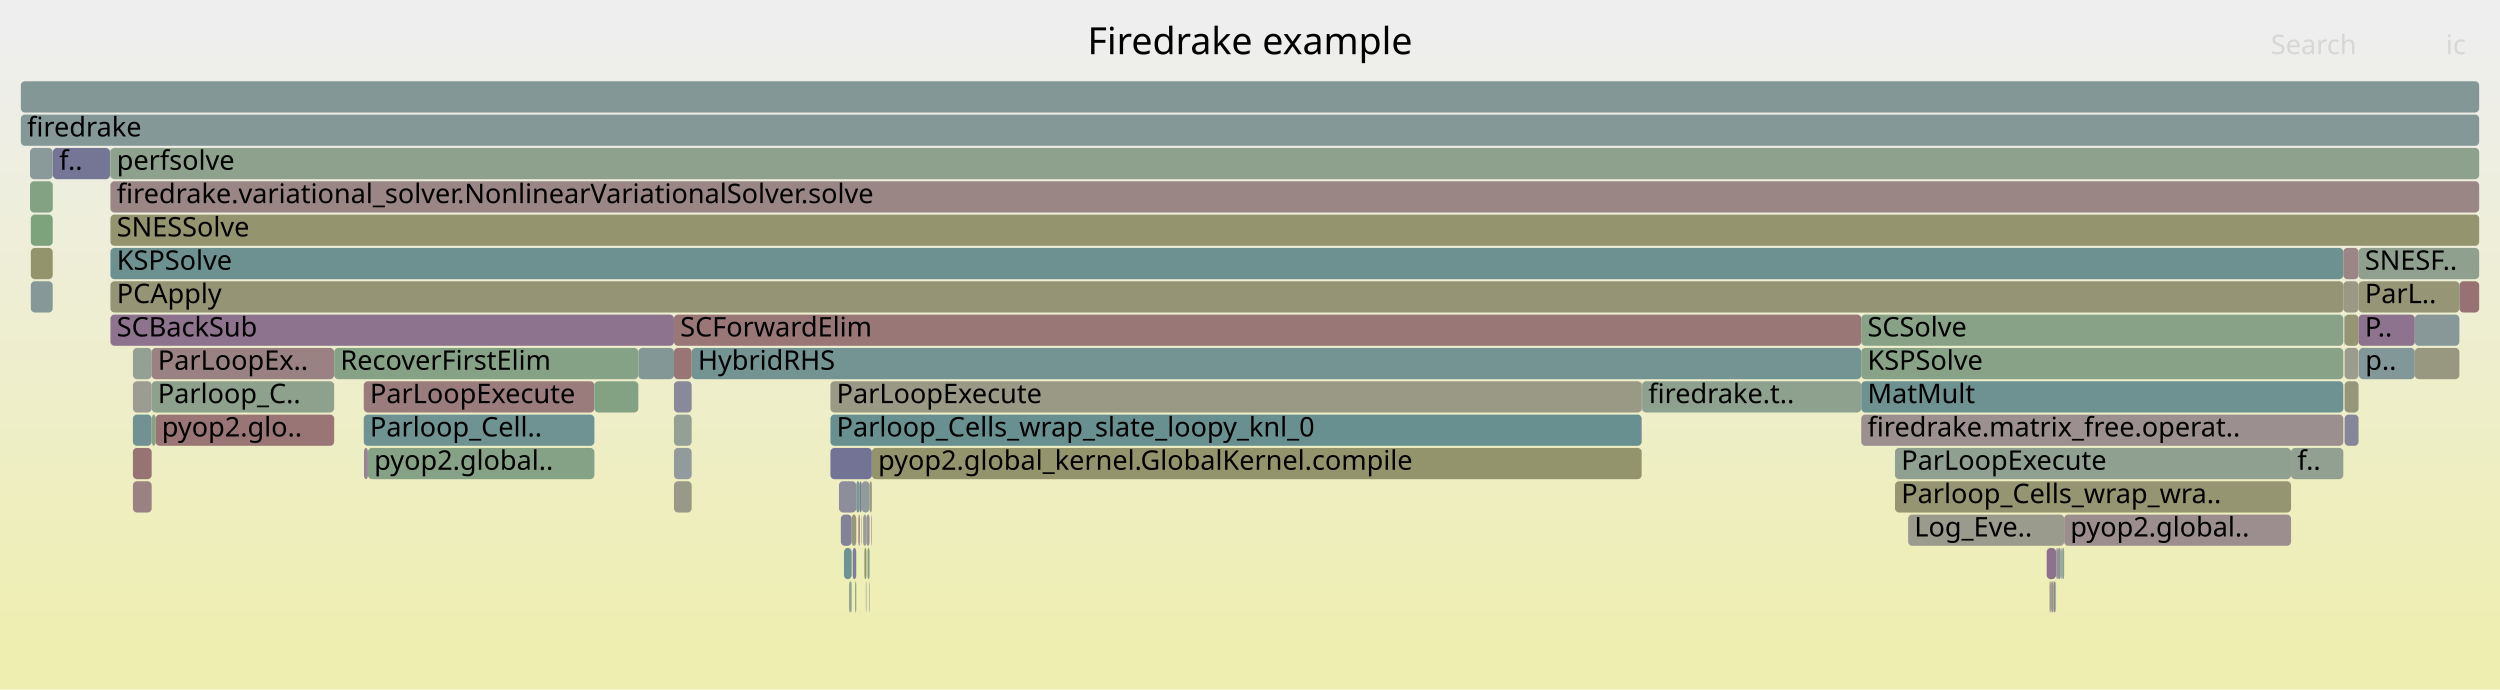
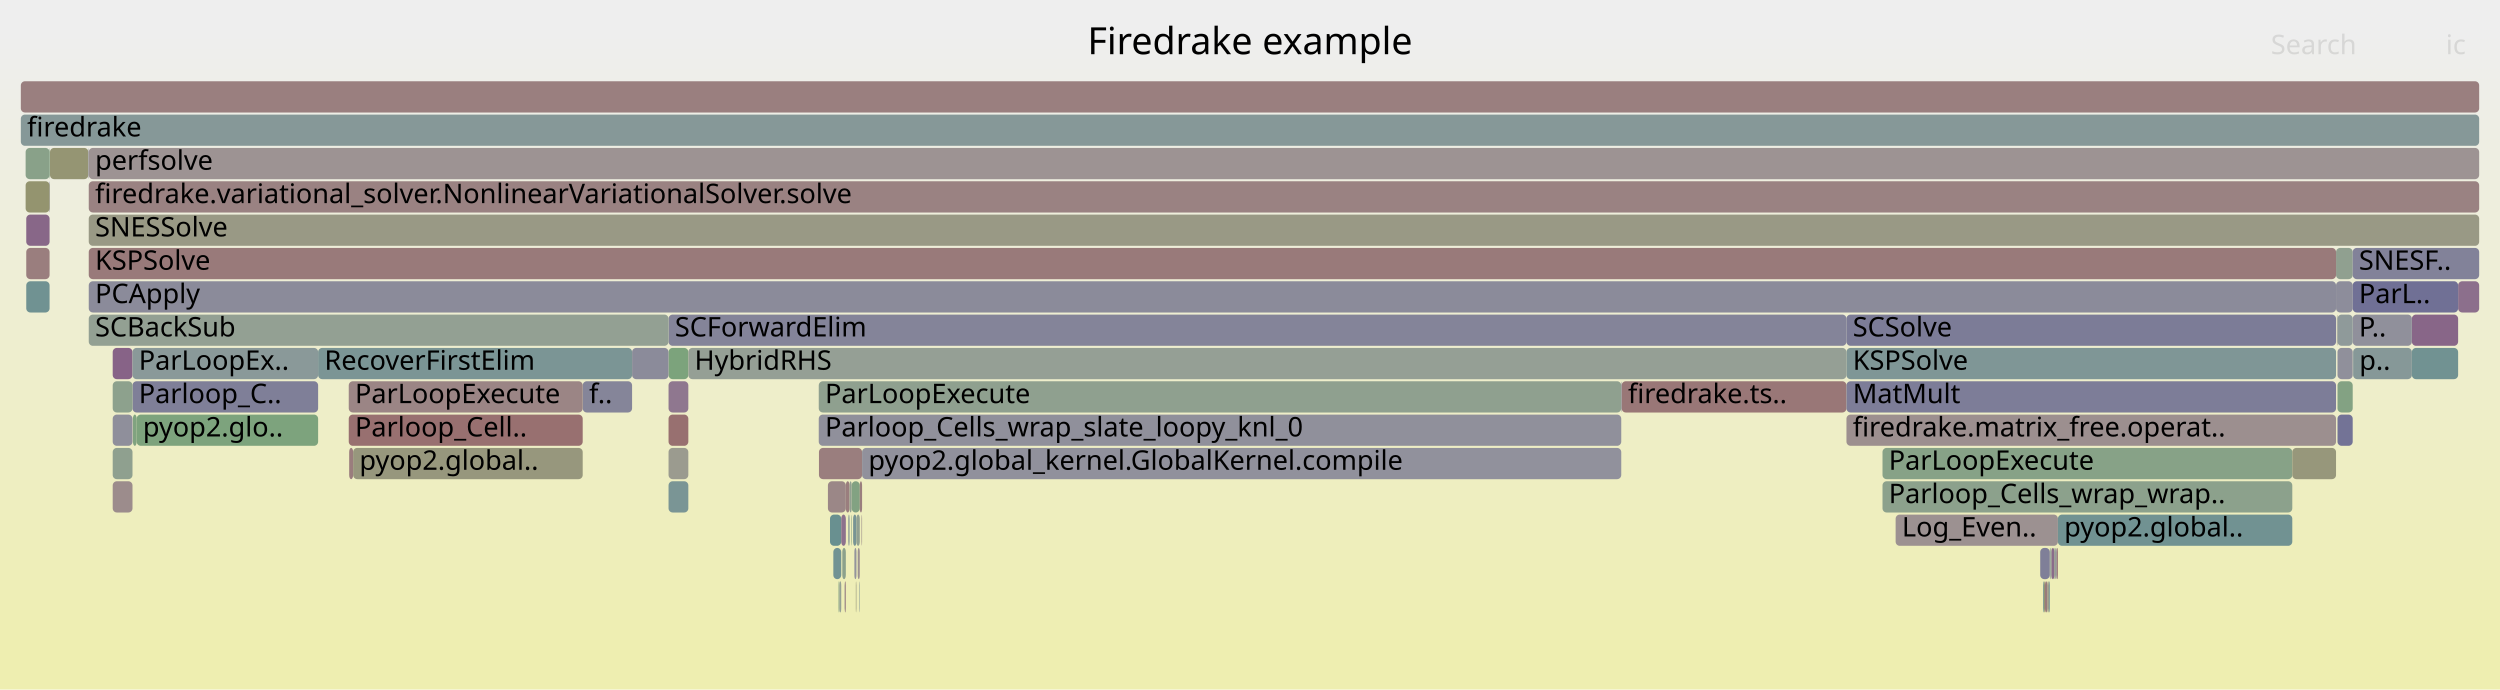
<svg xmlns="http://www.w3.org/2000/svg" version="1.1" width="1200" height="331" viewBox="0 0 1200 331">
  <defs>
    <linearGradient id="background" y1="0" y2="1" x1="0" x2="0">
      <stop stop-color="#eeeeee" offset="5%" />
      <stop stop-color="#eeeeb0" offset="95%" />
    </linearGradient>
  </defs>
  <style type="text/css">
	text { font-family:Verdana; font-size:13px; fill:rgb(0,0,0); }
	#search, #ignorecase { opacity:0.1; cursor:pointer; }
	#search:hover, #search.show, #ignorecase:hover, #ignorecase.show { opacity:1; }
	#subtitle { text-anchor:middle; font-color:rgb(160,160,160); }
	#title { text-anchor:middle; font-size:18px}
	#unzoom { cursor:pointer; }
	#frames &gt; *:hover { stroke:black; stroke-width:0.5; cursor:pointer; }
	.hide { display:none; }
	.parent { opacity:0.5; }
</style>
  <rect x="0.0" y="0" width="1200.0" height="331.0" fill="url(#background)" />
  <text id="title" x="600.00" y="26">Firedrake example</text>
  <text id="details" x="10.00" y="313"> </text>
  <text id="unzoom" x="10.00" y="26" class="hide">Reset Zoom</text>
  <text id="search" x="1090.00" y="26">Search</text>
  <text id="ignorecase" x="1174.00" y="26">ic</text>
  <text id="matched" x="1090.00" y="313"> </text>
  <g id="frames">
    <g>
-       <rect x="788.2" y="183" width="105.2" height="15.0" fill="rgb(141.838,160.631,141.838)" rx="2" ry="2" />
-       <text x="791.18" y="193.5">firedrake.t..</text>
-     </g>
-     <g>
-       <rect x="63.8" y="167" width="9.0" height="15.0" fill="rgb(147.637,159.687,147.637)" rx="2" ry="2" />
-       <text x="66.82" y="177.5" />
-     </g>
-     <g>
-       <rect x="989.1" y="263" width="0.4" height="15.0" fill="rgb(129.441,162.649,129.441)" rx="2" ry="2" />
-       <text x="992.10" y="273.5" />
-     </g>
-     <g>
-       <rect x="410.4" y="279" width="0.1" height="15.0" fill="rgb(125.216,163.337,125.216)" rx="2" ry="2" />
-       <text x="413.37" y="289.5" />
-     </g>
-     <g>
-       <rect x="415.9" y="247" width="1.5" height="15.0" fill="rgb(152.674,144.353,152.674)" rx="2" ry="2" />
-       <text x="418.86" y="257.5" />
-     </g>
-     <g>
-       <rect x="417.3" y="279" width="0.1" height="15.0" fill="rgb(113.006,113.006,149.291)" rx="2" ry="2" />
-       <text x="420.29" y="289.5" />
-     </g>
-     <g>
-       <rect x="176.6" y="215" width="108.7" height="15.0" fill="rgb(134.424,161.838,134.424)" rx="2" ry="2" />
-       <text x="179.60" y="225.5">pyop2.global..</text>
-     </g>
-     <g>
-       <rect x="1132.3" y="167" width="26.8" height="15.0" fill="rgb(130.101,150.767,150.767)" rx="2" ry="2" />
-       <text x="1135.32" y="177.5">p..</text>
-     </g>
-     <g>
-       <rect x="52.8" y="71" width="0.2" height="15.0" fill="rgb(142.372,142.372,154.975)" rx="2" ry="2" />
-       <text x="55.82" y="81.5" />
-     </g>
-     <g>
-       <rect x="63.8" y="199" width="9.0" height="15.0" fill="rgb(113.406,146.439,146.439)" rx="2" ry="2" />
-       <text x="66.82" y="209.5" />
-     </g>
-     <g>
-       <rect x="407.5" y="279" width="0.4" height="15.0" fill="rgb(135.658,161.637,135.658)" rx="2" ry="2" />
-       <text x="410.53" y="289.5" />
-     </g>
-     <g>
-       <rect x="323.5" y="183" width="8.5" height="15.0" fill="rgb(136.711,136.711,153.879)" rx="2" ry="2" />
-       <text x="326.50" y="193.5" />
-     </g>
-     <g>
-       <rect x="893.4" y="199" width="231.4" height="15.0" fill="rgb(156.087,143.337,143.337)" rx="2" ry="2" />
-       <text x="896.40" y="209.5">firedrake.matrix_free.operat..</text>
-     </g>
-     <g>
-       <rect x="412.0" y="247" width="0.1" height="15.0" fill="rgb(134.978,99.006,134.978)" rx="2" ry="2" />
-       <text x="415.01" y="257.5" />
-     </g>
-     <g>
-       <rect x="414.3" y="247" width="1.6" height="15.0" fill="rgb(149.173,159.437,149.173)" rx="2" ry="2" />
-       <text x="417.30" y="257.5" />
-     </g>
-     <g>
-       <rect x="1124.8" y="135" width="7.3" height="15.0" fill="rgb(152.578,152.578,131.725)" rx="2" ry="2" />
-       <text x="1127.84" y="145.5" />
-     </g>
-     <g>
-       <rect x="63.8" y="215" width="9.0" height="15.0" fill="rgb(152.376,114.879,114.879)" rx="2" ry="2" />
-       <text x="66.82" y="225.5" />
-     </g>
-     <g>
-       <rect x="1180.5" y="135" width="9.5" height="15.0" fill="rgb(152.266,114.039,114.039)" rx="2" ry="2" />
-       <text x="1183.49" y="145.5" />
-     </g>
-     <g>
-       <rect x="413.5" y="247" width="0.1" height="15.0" fill="rgb(147.775,147.775,108.446)" rx="2" ry="2" />
+       <rect x="12.6" y="135" width="11.2" height="15.0" fill="rgb(112.424,146.184,146.184)" rx="2" ry="2" />
+       <text x="15.62" y="145.5" />
+     </g>
+     <g>
+       <rect x="65.6" y="199" width="87.1" height="15.0" fill="rgb(124.956,163.379,124.956)" rx="2" ry="2" />
+       <text x="68.58" y="209.5">pyop2.glo..</text>
+     </g>
+     <g>
+       <rect x="1121.3" y="119" width="8.0" height="15.0" fill="rgb(143.518,160.357,143.518)" rx="2" ry="2" />
+       <text x="1124.31" y="129.5" />
+     </g>
+     <g>
+       <rect x="778.4" y="183" width="107.9" height="15.0" fill="rgb(152.923,119.074,119.074)" rx="2" ry="2" />
+       <text x="781.42" y="193.5">firedrake.ts..</text>
+     </g>
+     <g>
+       <rect x="1157.7" y="167" width="22.2" height="15.0" fill="rgb(112.591,146.227,146.227)" rx="2" ry="2" />
+       <text x="1160.66" y="177.5" />
+     </g>
+     <g>
+       <rect x="986.5" y="263" width="0.7" height="15.0" fill="rgb(131.227,131.227,152.818)" rx="2" ry="2" />
+       <text x="989.52" y="273.5" />
+     </g>
+     <g>
+       <rect x="412.6" y="279" width="0.1" height="15.0" fill="rgb(144.361,160.22,144.361)" rx="2" ry="2" />
+       <text x="415.59" y="289.5" />
+     </g>
+     <g>
+       <rect x="12.3" y="71" width="11.5" height="15.0" fill="rgb(137.475,161.341,137.475)" rx="2" ry="2" />
+       <text x="15.29" y="81.5" />
+     </g>
+     <g>
+       <rect x="23.8" y="87" width="0.2" height="15.0" fill="rgb(117.355,117.355,150.133)" rx="2" ry="2" />
+       <text x="26.84" y="97.5" />
+     </g>
+     <g>
+       <rect x="169.5" y="215" width="110.2" height="15.0" fill="rgb(151.113,151.113,124.625)" rx="2" ry="2" />
+       <text x="172.50" y="225.5">pyop2.global..</text>
+     </g>
+     <g>
+       <rect x="54.1" y="167" width="9.5" height="15.0" fill="rgb(134.81,98.575,134.81)" rx="2" ry="2" />
+       <text x="57.14" y="177.5" />
+     </g>
+     <g>
+       <rect x="320.9" y="151" width="565.4" height="15.0" fill="rgb(131.691,131.691,152.908)" rx="2" ry="2" />
+       <text x="323.94" y="161.5">SCForwardElim</text>
+     </g>
+     <g>
+       <rect x="1122.0" y="183" width="7.3" height="15.0" fill="rgb(131.387,162.332,131.387)" rx="2" ry="2" />
+       <text x="1124.98" y="193.5" />
+     </g>
+     <g>
+       <rect x="320.9" y="231" width="9.5" height="15.0" fill="rgb(122.099,148.692,148.692)" rx="2" ry="2" />
+       <text x="323.94" y="241.5" />
+     </g>
+     <g>
+       <rect x="982.7" y="279" width="0.8" height="15.0" fill="rgb(153.43,153.43,135.854)" rx="2" ry="2" />
+       <text x="985.70" y="289.5" />
+     </g>
+     <g>
+       <rect x="411.7" y="263" width="1.0" height="15.0" fill="rgb(156.285,144.851,144.851)" rx="2" ry="2" />
+       <text x="414.71" y="273.5" />
+     </g>
+     <g>
+       <rect x="42.6" y="119" width="1078.7" height="15.0" fill="rgb(153.318,122.106,122.106)" rx="2" ry="2" />
+       <text x="45.64" y="129.5">KSPSolve</text>
+     </g>
+     <g>
+       <rect x="1122.0" y="199" width="7.3" height="15.0" fill="rgb(115.484,115.484,149.771)" rx="2" ry="2" />
+       <text x="1124.98" y="209.5" />
+     </g>
+     <g>
+       <rect x="407.2" y="247" width="0.6" height="15.0" fill="rgb(133.399,151.622,151.622)" rx="2" ry="2" />
+       <text x="410.23" y="257.5" />
+     </g>
+     <g>
+       <rect x="279.7" y="183" width="23.7" height="15.0" fill="rgb(133.185,133.185,153.197)" rx="2" ry="2" />
+       <text x="282.75" y="193.5">f..</text>
+     </g>
+     <g>
+       <rect x="983.9" y="263" width="0.3" height="15.0" fill="rgb(155.43,155.43,145.547)" rx="2" ry="2" />
+       <text x="986.89" y="273.5" />
+     </g>
+     <g>
+       <rect x="63.6" y="167" width="89.1" height="15.0" fill="rgb(137.611,152.714,152.714)" rx="2" ry="2" />
+       <text x="66.60" y="177.5">ParLoopEx..</text>
+     </g>
+     <g>
+       <rect x="402.5" y="279" width="0.4" height="15.0" fill="rgb(131.061,162.385,131.061)" rx="2" ry="2" />
+       <text x="405.53" y="289.5" />
+     </g>
+     <g>
+       <rect x="63.6" y="183" width="89.1" height="15.0" fill="rgb(127.221,127.221,152.043)" rx="2" ry="2" />
+       <text x="66.60" y="193.5">Parloop_C..</text>
+     </g>
+     <g>
+       <rect x="398.4" y="247" width="5.4" height="15.0" fill="rgb(104.502,144.13,144.13)" rx="2" ry="2" />
+       <text x="401.40" y="257.5" />
+     </g>
+     <g>
+       <rect x="1179.9" y="135" width="10.1" height="15.0" fill="rgb(139.604,110.861,139.604)" rx="2" ry="2" />
+       <text x="1182.90" y="145.5" />
+     </g>
+     <g>
+       <rect x="42.6" y="103" width="1147.4" height="15.0" fill="rgb(152.761,152.761,132.611)" rx="2" ry="2" />
+       <text x="45.64" y="113.5">SNESSolve</text>
+     </g>
+     <g>
+       <rect x="1121.3" y="135" width="8.0" height="15.0" fill="rgb(141.352,141.352,154.778)" rx="2" ry="2" />
+       <text x="1124.31" y="145.5" />
+     </g>
+     <g>
+       <rect x="167.4" y="199" width="112.3" height="15.0" fill="rgb(152.022,112.172,112.172)" rx="2" ry="2" />
+       <text x="170.39" y="209.5">Parloop_Cell..</text>
+     </g>
+     <g>
+       <rect x="405.4" y="279" width="0.1" height="15.0" fill="rgb(129.037,129.037,152.394)" rx="2" ry="2" />
+       <text x="408.39" y="289.5" />
+     </g>
+     <g>
+       <rect x="408.8" y="231" width="3.9" height="15.0" fill="rgb(130.451,162.485,130.451)" rx="2" ry="2" />
+       <text x="411.79" y="241.5" />
+     </g>
+     <g>
+       <rect x="984.2" y="263" width="0.5" height="15.0" fill="rgb(125.233,149.505,149.505)" rx="2" ry="2" />
+       <text x="987.22" y="273.5" />
+     </g>
+     <g>
+       <rect x="986.1" y="263" width="0.4" height="15.0" fill="rgb(132.203,162.2,132.203)" rx="2" ry="2" />
+       <text x="989.10" y="273.5" />
+     </g>
+     <g>
+       <rect x="406.0" y="231" width="1.8" height="15.0" fill="rgb(153.776,125.614,125.614)" rx="2" ry="2" />
+       <text x="409.02" y="241.5" />
+     </g>
+     <g>
+       <rect x="405.5" y="279" width="0.5" height="15.0" fill="rgb(154.37,130.169,130.169)" rx="2" ry="2" />
+       <text x="408.51" y="289.5" />
+     </g>
+     <g>
+       <rect x="167.6" y="215" width="1.9" height="15.0" fill="rgb(153.644,124.603,124.603)" rx="2" ry="2" />
+       <text x="170.56" y="225.5" />
+     </g>
+     <g>
+       <rect x="320.9" y="183" width="9.5" height="15.0" fill="rgb(142.592,118.518,142.592)" rx="2" ry="2" />
+       <text x="323.94" y="193.5" />
+     </g>
+     <g>
+       <rect x="407.1" y="247" width="0.1" height="15.0" fill="rgb(155.098,155.098,143.938)" rx="2" ry="2" />
+       <text x="410.10" y="257.5" />
+     </g>
+     <g>
+       <rect x="409.5" y="247" width="1.6" height="15.0" fill="rgb(120.223,148.206,148.206)" rx="2" ry="2" />
+       <text x="412.51" y="257.5" />
+     </g>
+     <g>
+       <rect x="320.9" y="167" width="9.5" height="15.0" fill="rgb(124.368,163.475,124.368)" rx="2" ry="2" />
+       <text x="323.94" y="177.5" />
+     </g>
+     <g>
+       <rect x="407.8" y="231" width="1.0" height="15.0" fill="rgb(145.301,160.067,145.301)" rx="2" ry="2" />
+       <text x="410.77" y="241.5" />
+     </g>
+     <g>
+       <rect x="909.9" y="247" width="77.9" height="15.0" fill="rgb(156.314,145.073,145.073)" rx="2" ry="2" />
+       <text x="912.93" y="257.5">Log_Even..</text>
+     </g>
+     <g>
+       <rect x="404.3" y="263" width="1.7" height="15.0" fill="rgb(139.78,160.966,139.78)" rx="2" ry="2" />
+       <text x="407.34" y="273.5" />
+     </g>
+     <g>
+       <rect x="980.7" y="279" width="0.4" height="15.0" fill="rgb(113.387,146.434,146.434)" rx="2" ry="2" />
+       <text x="983.68" y="289.5" />
+     </g>
+     <g>
+       <rect x="987.2" y="263" width="0.6" height="15.0" fill="rgb(153.332,122.211,122.211)" rx="2" ry="2" />
+       <text x="990.16" y="273.5" />
+     </g>
+     <g>
+       <rect x="54.1" y="215" width="9.5" height="15.0" fill="rgb(143.118,160.423,143.118)" rx="2" ry="2" />
+       <text x="57.14" y="225.5" />
+     </g>
+     <g>
+       <rect x="983.5" y="279" width="0.4" height="15.0" fill="rgb(111.03,145.822,145.822)" rx="2" ry="2" />
+       <text x="986.54" y="289.5" />
+     </g>
+     <g>
+       <rect x="23.8" y="71" width="0.2" height="15.0" fill="rgb(125.529,163.286,125.529)" rx="2" ry="2" />
+       <text x="26.84" y="81.5" />
+     </g>
+     <g>
+       <rect x="1122.0" y="167" width="7.3" height="15.0" fill="rgb(144.219,144.219,155.333)" rx="2" ry="2" />
+       <text x="1124.98" y="177.5" />
+     </g>
+     <g>
+       <rect x="42.6" y="135" width="1078.7" height="15.0" fill="rgb(139.499,139.499,154.419)" rx="2" ry="2" />
+       <text x="45.64" y="145.5">PCApply</text>
+     </g>
+     <g>
+       <rect x="10.0" y="55" width="1180.0" height="15.0" fill="rgb(134.279,151.85,151.85)" rx="2" ry="2" />
+       <text x="13.00" y="65.5">firedrake</text>
+     </g>
+     <g>
+       <rect x="987.8" y="247" width="112.5" height="15.0" fill="rgb(113.006,146.335,146.335)" rx="2" ry="2" />
+       <text x="990.81" y="257.5">pyop2.global..</text>
+     </g>
+     <g>
+       <rect x="1157.7" y="151" width="22.2" height="15.0" fill="rgb(136.2,102.137,136.2)" rx="2" ry="2" />
+       <text x="1160.66" y="161.5" />
+     </g>
+     <g>
+       <rect x="886.3" y="183" width="235.0" height="15.0" fill="rgb(124.746,124.746,151.564)" rx="2" ry="2" />
+       <text x="889.33" y="193.5">MatMult</text>
+     </g>
+     <g>
+       <rect x="393.0" y="183" width="385.2" height="15.0" fill="rgb(143.318,160.39,143.318)" rx="2" ry="2" />
+       <text x="396.01" y="193.5">ParLoopExecute</text>
+     </g>
+     <g>
+       <rect x="412.4" y="279" width="0.2" height="15.0" fill="rgb(137.196,152.606,152.606)" rx="2" ry="2" />
+       <text x="415.44" y="289.5" />
+     </g>
+     <g>
+       <rect x="400.0" y="263" width="3.8" height="15.0" fill="rgb(114.356,146.685,146.685)" rx="2" ry="2" />
+       <text x="402.95" y="273.5" />
+     </g>
+     <g>
+       <rect x="167.4" y="183" width="112.3" height="15.0" fill="rgb(154.692,132.635,132.635)" rx="2" ry="2" />
+       <text x="170.39" y="193.5">ParLoopExecute</text>
+     </g>
+     <g>
+       <rect x="413.7" y="247" width="0.1" height="15.0" fill="rgb(153.252,153.252,134.99)" rx="2" ry="2" />
+       <text x="416.66" y="257.5" />
+     </g>
+     <g>
+       <rect x="903.6" y="215" width="196.7" height="15.0" fill="rgb(134.576,161.813,134.576)" rx="2" ry="2" />
+       <text x="906.59" y="225.5">ParLoopExecute</text>
+     </g>
+     <g>
+       <rect x="303.4" y="167" width="17.5" height="15.0" fill="rgb(138.687,138.687,154.262)" rx="2" ry="2" />
+       <text x="306.44" y="177.5" />
+     </g>
+     <g>
+       <rect x="903.6" y="231" width="196.7" height="15.0" fill="rgb(139.817,160.96,139.817)" rx="2" ry="2" />
+       <text x="906.59" y="241.5">Parloop_Cells_wrap_wrap..</text>
+     </g>
+     <g>
+       <rect x="1129.3" y="119" width="60.7" height="15.0" fill="rgb(130.076,130.076,152.595)" rx="2" ry="2" />
+       <text x="1132.27" y="129.5">SNESF..</text>
+     </g>
+     <g>
+       <rect x="1121.7" y="151" width="0.3" height="15.0" fill="rgb(152.418,152.418,130.951)" rx="2" ry="2" />
+       <text x="1124.70" y="161.5" />
+     </g>
+     <g>
+       <rect x="63.8" y="199" width="1.8" height="15.0" fill="rgb(127.632,162.944,127.632)" rx="2" ry="2" />
+       <text x="66.78" y="209.5" />
+     </g>
+     <g>
+       <rect x="12.6" y="103" width="11.2" height="15.0" fill="rgb(136.473,102.837,136.473)" rx="2" ry="2" />
+       <text x="15.62" y="113.5" />
+     </g>
+     <g>
+       <rect x="393.1" y="215" width="20.7" height="15.0" fill="rgb(153.805,125.841,125.841)" rx="2" ry="2" />
+       <text x="396.13" y="225.5" />
+     </g>
+     <g>
+       <rect x="393.0" y="199" width="385.2" height="15.0" fill="rgb(144.247,144.247,155.338)" rx="2" ry="2" />
+       <text x="396.01" y="209.5">Parloop_Cells_wrap_slate_loopy_knl_0</text>
+     </g>
+     <g>
+       <rect x="981.1" y="279" width="0.5" height="15.0" fill="rgb(148.388,148.388,111.418)" rx="2" ry="2" />
+       <text x="984.08" y="289.5" />
+     </g>
+     <g>
+       <rect x="1129.3" y="151" width="28.4" height="15.0" fill="rgb(144.337,144.337,155.355)" rx="2" ry="2" />
+       <text x="1132.27" y="161.5">P..</text>
+     </g>
+     <g>
+       <rect x="411.1" y="247" width="1.6" height="15.0" fill="rgb(145.348,160.06,145.348)" rx="2" ry="2" />
+       <text x="414.11" y="257.5" />
+     </g>
+     <g>
+       <rect x="411.0" y="279" width="0.1" height="15.0" fill="rgb(144.257,144.257,155.34)" rx="2" ry="2" />
+       <text x="413.97" y="289.5" />
+     </g>
+     <g>
+       <rect x="1122.0" y="151" width="7.3" height="15.0" fill="rgb(143.156,154.152,154.152)" rx="2" ry="2" />
+       <text x="1124.98" y="161.5" />
+     </g>
+     <g>
+       <rect x="413.8" y="215" width="364.4" height="15.0" fill="rgb(145.397,145.397,155.561)" rx="2" ry="2" />
+       <text x="416.82" y="225.5">pyop2.global_kernel.GlobalKernel.compile</text>
+     </g>
+     <g>
+       <rect x="886.3" y="167" width="235.0" height="15.0" fill="rgb(127.248,150.027,150.027)" rx="2" ry="2" />
+       <text x="889.33" y="177.5">KSPSolve</text>
+     </g>
+     <g>
+       <rect x="984.7" y="263" width="1.4" height="15.0" fill="rgb(137.906,106.51,137.906)" rx="2" ry="2" />
+       <text x="987.69" y="273.5" />
+     </g>
+     <g>
+       <rect x="408.6" y="247" width="0.2" height="15.0" fill="rgb(132.461,162.158,132.461)" rx="2" ry="2" />
+       <text x="411.65" y="257.5" />
+     </g>
+     <g>
+       <rect x="397.4" y="231" width="8.6" height="15.0" fill="rgb(155.053,135.408,135.408)" rx="2" ry="2" />
+       <text x="400.44" y="241.5" />
+     </g>
+     <g>
+       <rect x="1100.3" y="215" width="21.0" height="15.0" fill="rgb(150.818,150.818,123.196)" rx="2" ry="2" />
+       <text x="1103.30" y="225.5" />
+     </g>
+     <g>
+       <rect x="412.7" y="231" width="1.1" height="15.0" fill="rgb(153.775,125.607,125.607)" rx="2" ry="2" />
+       <text x="415.74" y="241.5" />
+     </g>
+     <g>
+       <rect x="42.6" y="151" width="278.3" height="15.0" fill="rgb(146.669,159.845,146.669)" rx="2" ry="2" />
+       <text x="45.64" y="161.5">SCBackSub</text>
+     </g>
+     <g>
+       <rect x="54.1" y="183" width="9.5" height="15.0" fill="rgb(141.15,160.743,141.15)" rx="2" ry="2" />
+       <text x="57.14" y="193.5" />
+     </g>
+     <g>
+       <rect x="413.5" y="247" width="0.2" height="15.0" fill="rgb(154.99,134.925,134.925)" rx="2" ry="2" />
      <text x="416.50" y="257.5" />
    </g>
    <g>
-       <rect x="989.5" y="263" width="0.6" height="15.0" fill="rgb(114.33,146.678,146.678)" rx="2" ry="2" />
-       <text x="992.53" y="273.5" />
-     </g>
-     <g>
-       <rect x="893.4" y="183" width="231.4" height="15.0" fill="rgb(109.688,145.475,145.475)" rx="2" ry="2" />
-       <text x="896.40" y="193.5">MatMult</text>
-     </g>
-     <g>
-       <rect x="984.2" y="279" width="0.6" height="15.0" fill="rgb(118.503,118.503,150.355)" rx="2" ry="2" />
-       <text x="987.22" y="289.5" />
-     </g>
-     <g>
-       <rect x="174.6" y="183" width="110.7" height="15.0" fill="rgb(153.597,124.241,124.241)" rx="2" ry="2" />
-       <text x="177.57" y="193.5">ParLoopExecute</text>
-     </g>
-     <g>
-       <rect x="25.3" y="87" width="0.1" height="15.0" fill="rgb(144.769,160.154,144.769)" rx="2" ry="2" />
-       <text x="28.31" y="97.5" />
-     </g>
-     <g>
-       <rect x="990.8" y="247" width="108.9" height="15.0" fill="rgb(155.888,141.809,141.809)" rx="2" ry="2" />
-       <text x="993.75" y="257.5">pyop2.global..</text>
-     </g>
-     <g>
-       <rect x="1125.4" y="151" width="6.7" height="15.0" fill="rgb(149.171,149.171,115.215)" rx="2" ry="2" />
-       <text x="1128.44" y="161.5" />
-     </g>
-     <g>
-       <rect x="398.6" y="215" width="19.9" height="15.0" fill="rgb(114.986,114.986,149.675)" rx="2" ry="2" />
-       <text x="401.57" y="225.5" />
-     </g>
-     <g>
-       <rect x="1132.1" y="151" width="27.0" height="15.0" fill="rgb(141.029,114.513,141.029)" rx="2" ry="2" />
-       <text x="1135.14" y="161.5">P..</text>
-     </g>
-     <g>
-       <rect x="418.5" y="215" width="369.5" height="15.0" fill="rgb(147.674,147.674,107.96)" rx="2" ry="2" />
-       <text x="421.48" y="225.5">pyop2.global_kernel.GlobalKernel.compile</text>
-     </g>
-     <g>
-       <rect x="412.7" y="231" width="0.9" height="15.0" fill="rgb(118.613,118.613,150.377)" rx="2" ry="2" />
-       <text x="415.67" y="241.5" />
-     </g>
-     <g>
-       <rect x="915.9" y="247" width="74.9" height="15.0" fill="rgb(154.466,154.466,140.873)" rx="2" ry="2" />
-       <text x="918.87" y="257.5">Log_Eve..</text>
-     </g>
-     <g>
-       <rect x="1132.1" y="119" width="57.9" height="15.0" fill="rgb(143.361,160.383,143.361)" rx="2" ry="2" />
-       <text x="1135.14" y="129.5">SNESF..</text>
-     </g>
-     <g>
-       <rect x="413.4" y="247" width="0.1" height="15.0" fill="rgb(152.403,115.09,115.09)" rx="2" ry="2" />
-       <text x="416.36" y="257.5" />
-     </g>
-     <g>
-       <rect x="1099.7" y="215" width="25.1" height="15.0" fill="rgb(145.128,160.095,145.128)" rx="2" ry="2" />
-       <text x="1102.74" y="225.5">f..</text>
-     </g>
-     <g>
-       <rect x="1159.1" y="151" width="21.4" height="15.0" fill="rgb(135.84,152.255,152.255)" rx="2" ry="2" />
-       <text x="1162.14" y="161.5" />
-     </g>
-     <g>
-       <rect x="63.8" y="183" width="9.0" height="15.0" fill="rgb(155.705,155.705,146.878)" rx="2" ry="2" />
-       <text x="66.82" y="193.5" />
-     </g>
-     <g>
-       <rect x="1159.1" y="167" width="21.4" height="15.0" fill="rgb(152.118,152.118,129.495)" rx="2" ry="2" />
-       <text x="1162.14" y="177.5" />
-     </g>
-     <g>
-       <rect x="1125.4" y="183" width="6.7" height="15.0" fill="rgb(150.487,150.487,121.592)" rx="2" ry="2" />
-       <text x="1128.44" y="193.5" />
-     </g>
-     <g>
-       <rect x="398.6" y="199" width="389.4" height="15.0" fill="rgb(104.878,144.228,144.228)" rx="2" ry="2" />
-       <text x="401.57" y="209.5">Parloop_Cells_wrap_slate_loopy_knl_0</text>
-     </g>
-     <g>
-       <rect x="398.6" y="183" width="389.4" height="15.0" fill="rgb(152.937,152.937,133.464)" rx="2" ry="2" />
-       <text x="401.57" y="193.5">ParLoopExecute</text>
-     </g>
-     <g>
-       <rect x="986.9" y="263" width="0.3" height="15.0" fill="rgb(133.778,151.72,151.72)" rx="2" ry="2" />
-       <text x="989.90" y="273.5" />
-     </g>
-     <g>
-       <rect x="323.5" y="231" width="8.5" height="15.0" fill="rgb(153.457,153.457,135.984)" rx="2" ry="2" />
-       <text x="326.50" y="241.5" />
-     </g>
-     <g>
-       <rect x="985.8" y="279" width="0.8" height="15.0" fill="rgb(135.042,135.042,153.556)" rx="2" ry="2" />
-       <text x="988.81" y="289.5" />
-     </g>
-     <g>
-       <rect x="418.3" y="247" width="0.2" height="15.0" fill="rgb(122.396,148.769,148.769)" rx="2" ry="2" />
-       <text x="421.33" y="257.5" />
-     </g>
-     <g>
-       <rect x="285.3" y="183" width="21.1" height="15.0" fill="rgb(130.613,162.458,130.613)" rx="2" ry="2" />
-       <text x="288.27" y="193.5" />
-     </g>
-     <g>
-       <rect x="909.6" y="231" width="190.1" height="15.0" fill="rgb(148.675,148.675,112.812)" rx="2" ry="2" />
-       <text x="912.61" y="241.5">Parloop_Cells_wrap_wra..</text>
-     </g>
-     <g>
-       <rect x="407.9" y="279" width="0.9" height="15.0" fill="rgb(144.955,160.124,144.955)" rx="2" ry="2" />
-       <text x="410.91" y="289.5" />
-     </g>
-     <g>
-       <rect x="53.0" y="151" width="270.5" height="15.0" fill="rgb(141.244,115.064,141.244)" rx="2" ry="2" />
-       <text x="56.04" y="161.5">SCBackSub</text>
-     </g>
-     <g>
-       <rect x="306.4" y="167" width="17.1" height="15.0" fill="rgb(132,151.259,151.259)" rx="2" ry="2" />
-       <text x="309.36" y="177.5" />
-     </g>
-     <g>
-       <rect x="982.4" y="263" width="4.5" height="15.0" fill="rgb(140.737,113.764,140.737)" rx="2" ry="2" />
-       <text x="985.43" y="273.5" />
-     </g>
-     <g>
-       <rect x="53.0" y="119" width="1071.8" height="15.0" fill="rgb(109.395,145.399,145.399)" rx="2" ry="2" />
-       <text x="56.04" y="129.5">KSPSolve</text>
-     </g>
-     <g>
-       <rect x="893.4" y="167" width="231.4" height="15.0" fill="rgb(134.586,161.812,134.586)" rx="2" ry="2" />
-       <text x="896.40" y="177.5">KSPSolve</text>
-     </g>
-     <g>
-       <rect x="10.0" y="39" width="1180.0" height="15.0" fill="rgb(132.034,151.268,151.268)" rx="2" ry="2" />
+       <rect x="410.1" y="263" width="1.0" height="15.0" fill="rgb(147.903,147.903,156.046)" rx="2" ry="2" />
+       <text x="413.09" y="273.5" />
+     </g>
+     <g>
+       <rect x="408.5" y="247" width="0.1" height="15.0" fill="rgb(138.642,161.151,138.642)" rx="2" ry="2" />
+       <text x="411.51" y="257.5" />
+     </g>
+     <g>
+       <rect x="778.2" y="183" width="0.2" height="15.0" fill="rgb(122.486,122.486,151.126)" rx="2" ry="2" />
+       <text x="781.22" y="193.5" />
+     </g>
+     <g>
+       <rect x="54.1" y="231" width="9.5" height="15.0" fill="rgb(155.644,139.936,139.936)" rx="2" ry="2" />
+       <text x="57.14" y="241.5" />
+     </g>
+     <g>
+       <rect x="1129.3" y="135" width="50.6" height="15.0" fill="rgb(111.824,111.824,149.063)" rx="2" ry="2" />
+       <text x="1132.27" y="145.5">ParL..</text>
+     </g>
+     <g>
+       <rect x="886.3" y="199" width="235.0" height="15.0" fill="rgb(156.076,143.247,143.247)" rx="2" ry="2" />
+       <text x="889.33" y="209.5">firedrake.matrix_free.operat..</text>
+     </g>
+     <g>
+       <rect x="403.8" y="247" width="2.2" height="15.0" fill="rgb(140.791,113.903,140.791)" rx="2" ry="2" />
+       <text x="406.83" y="257.5" />
+     </g>
+     <g>
+       <rect x="410.8" y="279" width="0.2" height="15.0" fill="rgb(148.375,148.375,111.355)" rx="2" ry="2" />
+       <text x="413.81" y="289.5" />
+     </g>
+     <g>
+       <rect x="320.9" y="215" width="9.5" height="15.0" fill="rgb(154.984,154.984,143.382)" rx="2" ry="2" />
+       <text x="323.94" y="225.5" />
+     </g>
+     <g>
+       <rect x="12.6" y="119" width="11.2" height="15.0" fill="rgb(153.766,125.536,125.536)" rx="2" ry="2" />
+       <text x="15.62" y="129.5" />
+     </g>
+     <g>
+       <rect x="402.9" y="279" width="0.9" height="15.0" fill="rgb(147.633,159.688,147.633)" rx="2" ry="2" />
+       <text x="405.92" y="289.5" />
+     </g>
+     <g>
+       <rect x="979.3" y="263" width="4.6" height="15.0" fill="rgb(127.054,127.054,152.01)" rx="2" ry="2" />
+       <text x="982.26" y="273.5" />
+     </g>
+     <g>
+       <rect x="24.0" y="71" width="18.4" height="15.0" fill="rgb(149.128,149.128,115.005)" rx="2" ry="2" />
+       <text x="26.97" y="81.5" />
+     </g>
+     <g>
+       <rect x="886.3" y="151" width="235.0" height="15.0" fill="rgb(123.908,123.908,151.401)" rx="2" ry="2" />
+       <text x="889.33" y="161.5">SCSolve</text>
+     </g>
+     <g>
+       <rect x="981.6" y="279" width="1.1" height="15.0" fill="rgb(153.416,122.856,122.856)" rx="2" ry="2" />
+       <text x="984.64" y="289.5" />
+     </g>
+     <g>
+       <rect x="42.6" y="87" width="1147.4" height="15.0" fill="rgb(154.327,129.844,129.844)" rx="2" ry="2" />
+       <text x="45.64" y="97.5">firedrake.variational_solver.NonlinearVariationalSolver.solve</text>
+     </g>
+     <g>
+       <rect x="42.4" y="71" width="0.2" height="15.0" fill="rgb(132.358,132.358,153.037)" rx="2" ry="2" />
+       <text x="45.41" y="81.5" />
+     </g>
+     <g>
+       <rect x="10.0" y="39" width="1180.0" height="15.0" fill="rgb(154.021,127.496,127.496)" rx="2" ry="2" />
      <text x="13.00" y="49.5" />
    </g>
    <g>
-       <rect x="415.6" y="279" width="0.1" height="15.0" fill="rgb(147.858,159.651,147.858)" rx="2" ry="2" />
-       <text x="418.56" y="289.5" />
-     </g>
-     <g>
-       <rect x="14.4" y="71" width="10.9" height="15.0" fill="rgb(138.053,152.828,152.828)" rx="2" ry="2" />
-       <text x="17.37" y="81.5" />
-     </g>
-     <g>
-       <rect x="417.1" y="279" width="0.2" height="15.0" fill="rgb(143.066,160.431,143.066)" rx="2" ry="2" />
-       <text x="420.14" y="289.5" />
-     </g>
-     <g>
-       <rect x="893.4" y="151" width="231.4" height="15.0" fill="rgb(134.597,161.81,134.597)" rx="2" ry="2" />
-       <text x="896.40" y="161.5">SCSolve</text>
-     </g>
-     <g>
-       <rect x="983.8" y="279" width="0.4" height="15.0" fill="rgb(154.705,132.736,132.736)" rx="2" ry="2" />
-       <text x="986.84" y="289.5" />
-     </g>
-     <g>
-       <rect x="332.0" y="167" width="561.4" height="15.0" fill="rgb(116.175,147.156,147.156)" rx="2" ry="2" />
-       <text x="335.00" y="177.5">HybridRHS</text>
-     </g>
-     <g>
-       <rect x="405.1" y="263" width="3.7" height="15.0" fill="rgb(111.332,145.901,145.901)" rx="2" ry="2" />
-       <text x="408.08" y="273.5" />
-     </g>
-     <g>
-       <rect x="403.6" y="247" width="5.2" height="15.0" fill="rgb(129.061,129.061,152.399)" rx="2" ry="2" />
-       <text x="406.58" y="257.5" />
-     </g>
-     <g>
-       <rect x="410.5" y="279" width="0.5" height="15.0" fill="rgb(124.271,163.491,124.271)" rx="2" ry="2" />
-       <text x="413.49" y="289.5" />
-     </g>
-     <g>
-       <rect x="984.8" y="279" width="1.0" height="15.0" fill="rgb(152.596,152.596,131.809)" rx="2" ry="2" />
-       <text x="987.76" y="289.5" />
-     </g>
-     <g>
-       <rect x="14.8" y="119" width="10.5" height="15.0" fill="rgb(147.778,147.778,108.465)" rx="2" ry="2" />
-       <text x="17.76" y="129.5" />
-     </g>
-     <g>
-       <rect x="53.0" y="87" width="1137.0" height="15.0" fill="rgb(154.879,134.071,134.071)" rx="2" ry="2" />
-       <text x="56.04" y="97.5">firedrake.variational_solver.NonlinearVariationalSolver.solve</text>
-     </g>
-     <g>
-       <rect x="14.8" y="103" width="10.5" height="15.0" fill="rgb(124.501,163.453,124.501)" rx="2" ry="2" />
-       <text x="17.76" y="113.5" />
-     </g>
-     <g>
-       <rect x="990.1" y="263" width="0.7" height="15.0" fill="rgb(143.637,160.338,143.637)" rx="2" ry="2" />
-       <text x="993.15" y="273.5" />
-     </g>
-     <g>
-       <rect x="72.8" y="183" width="87.6" height="15.0" fill="rgb(141.142,160.744,141.142)" rx="2" ry="2" />
-       <text x="75.75" y="193.5">Parloop_C..</text>
-     </g>
-     <g>
-       <rect x="1125.2" y="151" width="0.2" height="15.0" fill="rgb(128.46,150.341,150.341)" rx="2" ry="2" />
-       <text x="1128.20" y="161.5" />
-     </g>
-     <g>
-       <rect x="418.2" y="247" width="0.1" height="15.0" fill="rgb(137.722,106.036,137.722)" rx="2" ry="2" />
-       <text x="421.18" y="257.5" />
-     </g>
-     <g>
-       <rect x="413.6" y="231" width="3.8" height="15.0" fill="rgb(144.642,154.537,154.537)" rx="2" ry="2" />
-       <text x="416.64" y="241.5" />
-     </g>
-     <g>
-       <rect x="909.6" y="215" width="190.1" height="15.0" fill="rgb(143.914,160.293,143.914)" rx="2" ry="2" />
-       <text x="912.61" y="225.5">ParLoopExecute</text>
-     </g>
-     <g>
-       <rect x="323.5" y="151" width="569.9" height="15.0" fill="rgb(152.94,119.205,119.205)" rx="2" ry="2" />
-       <text x="326.50" y="161.5">SCForwardElim</text>
-     </g>
-     <g>
-       <rect x="63.8" y="231" width="9.0" height="15.0" fill="rgb(154.363,130.116,130.116)" rx="2" ry="2" />
-       <text x="66.82" y="241.5" />
-     </g>
-     <g>
-       <rect x="986.6" y="279" width="0.3" height="15.0" fill="rgb(155.06,155.06,143.752)" rx="2" ry="2" />
-       <text x="989.57" y="289.5" />
-     </g>
-     <g>
-       <rect x="174.7" y="215" width="1.9" height="15.0" fill="rgb(147.992,132.354,147.992)" rx="2" ry="2" />
-       <text x="177.73" y="225.5" />
-     </g>
-     <g>
-       <rect x="987.7" y="263" width="1.4" height="15.0" fill="rgb(143.202,143.202,155.136)" rx="2" ry="2" />
-       <text x="990.70" y="273.5" />
-     </g>
-     <g>
-       <rect x="409.3" y="263" width="1.7" height="15.0" fill="rgb(125.648,125.648,151.738)" rx="2" ry="2" />
-       <text x="412.29" y="273.5" />
-     </g>
-     <g>
-       <rect x="25.4" y="71" width="27.4" height="15.0" fill="rgb(117.417,117.417,150.145)" rx="2" ry="2" />
-       <text x="28.43" y="81.5">f..</text>
-     </g>
-     <g>
-       <rect x="53.0" y="103" width="1137.0" height="15.0" fill="rgb(148.271,148.271,110.853)" rx="2" ry="2" />
-       <text x="56.04" y="113.5">SNESSolve</text>
-     </g>
-     <g>
-       <rect x="72.8" y="167" width="87.6" height="15.0" fill="rgb(154.4,130.399,130.399)" rx="2" ry="2" />
-       <text x="75.75" y="177.5">ParLoopEx..</text>
-     </g>
-     <g>
-       <rect x="411.0" y="231" width="1.7" height="15.0" fill="rgb(126.371,149.8,149.8)" rx="2" ry="2" />
-       <text x="413.97" y="241.5" />
-     </g>
-     <g>
-       <rect x="53.0" y="71" width="1137.0" height="15.0" fill="rgb(140.518,160.846,140.518)" rx="2" ry="2" />
-       <text x="56.04" y="81.5">perfsolve</text>
-     </g>
-     <g>
-       <rect x="14.4" y="87" width="10.9" height="15.0" fill="rgb(130.575,162.465,130.575)" rx="2" ry="2" />
-       <text x="17.37" y="97.5" />
-     </g>
-     <g>
-       <rect x="415.7" y="279" width="0.2" height="15.0" fill="rgb(132.805,162.102,132.805)" rx="2" ry="2" />
-       <text x="418.71" y="289.5" />
-     </g>
-     <g>
-       <rect x="72.9" y="199" width="1.8" height="15.0" fill="rgb(132.86,162.093,132.86)" rx="2" ry="2" />
-       <text x="75.92" y="209.5" />
-     </g>
-     <g>
-       <rect x="417.4" y="231" width="1.1" height="15.0" fill="rgb(153.013,153.013,133.832)" rx="2" ry="2" />
-       <text x="420.44" y="241.5" />
-     </g>
-     <g>
-       <rect x="1132.1" y="135" width="48.4" height="15.0" fill="rgb(149.947,149.947,118.972)" rx="2" ry="2" />
-       <text x="1135.14" y="145.5">ParL..</text>
-     </g>
-     <g>
-       <rect x="788.0" y="183" width="0.2" height="15.0" fill="rgb(154.681,132.553,132.553)" rx="2" ry="2" />
-       <text x="790.99" y="193.5" />
-     </g>
-     <g>
-       <rect x="323.5" y="215" width="8.5" height="15.0" fill="rgb(144.75,154.565,154.565)" rx="2" ry="2" />
-       <text x="326.50" y="225.5" />
-     </g>
-     <g>
-       <rect x="323.5" y="199" width="8.5" height="15.0" fill="rgb(148.599,159.53,148.599)" rx="2" ry="2" />
-       <text x="326.50" y="209.5" />
-     </g>
-     <g>
-       <rect x="1125.4" y="199" width="6.7" height="15.0" fill="rgb(134.143,134.143,153.382)" rx="2" ry="2" />
-       <text x="1128.44" y="209.5" />
-     </g>
-     <g>
-       <rect x="25.3" y="71" width="0.1" height="15.0" fill="rgb(156.212,144.296,144.296)" rx="2" ry="2" />
-       <text x="28.31" y="81.5" />
-     </g>
-     <g>
-       <rect x="1125.4" y="167" width="6.7" height="15.0" fill="rgb(154.768,154.768,142.337)" rx="2" ry="2" />
-       <text x="1128.44" y="177.5" />
-     </g>
-     <g>
-       <rect x="412.1" y="247" width="0.6" height="15.0" fill="rgb(153.287,121.868,121.868)" rx="2" ry="2" />
-       <text x="415.14" y="257.5" />
-     </g>
-     <g>
-       <rect x="174.6" y="199" width="110.7" height="15.0" fill="rgb(110.73,145.745,145.745)" rx="2" ry="2" />
-       <text x="177.57" y="209.5">Parloop_Cell..</text>
-     </g>
-     <g>
-       <rect x="1124.8" y="119" width="7.3" height="15.0" fill="rgb(154.691,132.633,132.633)" rx="2" ry="2" />
-       <text x="1127.84" y="129.5" />
-     </g>
-     <g>
-       <rect x="414.9" y="263" width="1.0" height="15.0" fill="rgb(147.817,147.817,108.654)" rx="2" ry="2" />
-       <text x="417.86" y="273.5" />
-     </g>
-     <g>
-       <rect x="74.7" y="199" width="85.7" height="15.0" fill="rgb(152.675,117.177,117.177)" rx="2" ry="2" />
-       <text x="77.66" y="209.5">pyop2.glo..</text>
-     </g>
-     <g>
-       <rect x="987.2" y="263" width="0.5" height="15.0" fill="rgb(119.192,119.192,150.489)" rx="2" ry="2" />
-       <text x="990.24" y="273.5" />
-     </g>
-     <g>
-       <rect x="416.4" y="263" width="1.0" height="15.0" fill="rgb(126.357,163.151,126.357)" rx="2" ry="2" />
-       <text x="419.45" y="273.5" />
-     </g>
-     <g>
-       <rect x="10.0" y="55" width="1180.0" height="15.0" fill="rgb(133.025,151.525,151.525)" rx="2" ry="2" />
-       <text x="13.00" y="65.5">firedrake</text>
-     </g>
-     <g>
-       <rect x="53.0" y="135" width="1071.8" height="15.0" fill="rgb(149.469,149.469,116.655)" rx="2" ry="2" />
-       <text x="56.04" y="145.5">PCApply</text>
-     </g>
-     <g>
-       <rect x="14.8" y="135" width="10.5" height="15.0" fill="rgb(134.925,152.018,152.018)" rx="2" ry="2" />
-       <text x="17.76" y="145.5" />
-     </g>
-     <g>
-       <rect x="408.8" y="247" width="2.2" height="15.0" fill="rgb(151.409,151.409,126.057)" rx="2" ry="2" />
-       <text x="411.80" y="257.5" />
-     </g>
-     <g>
-       <rect x="160.4" y="167" width="146.0" height="15.0" fill="rgb(133.898,161.924,133.898)" rx="2" ry="2" />
-       <text x="163.38" y="177.5">RecoverFirstElim</text>
-     </g>
-     <g>
-       <rect x="402.7" y="231" width="8.3" height="15.0" fill="rgb(141.493,141.493,154.805)" rx="2" ry="2" />
-       <text x="405.69" y="241.5" />
-     </g>
-     <g>
-       <rect x="323.5" y="167" width="8.5" height="15.0" fill="rgb(152.746,117.722,117.722)" rx="2" ry="2" />
-       <text x="326.50" y="177.5" />
+       <rect x="330.4" y="167" width="555.9" height="15.0" fill="rgb(149.321,159.413,149.321)" rx="2" ry="2" />
+       <text x="333.38" y="177.5">HybridRHS</text>
+     </g>
+     <g>
+       <rect x="320.9" y="199" width="9.5" height="15.0" fill="rgb(152.016,112.119,112.119)" rx="2" ry="2" />
+       <text x="323.94" y="209.5" />
+     </g>
+     <g>
+       <rect x="152.7" y="167" width="150.7" height="15.0" fill="rgb(122.901,148.9,148.9)" rx="2" ry="2" />
+       <text x="155.73" y="177.5">RecoverFirstElim</text>
+     </g>
+     <g>
+       <rect x="1129.5" y="167" width="28.2" height="15.0" fill="rgb(134.263,151.846,151.846)" rx="2" ry="2" />
+       <text x="1132.45" y="177.5">p..</text>
+     </g>
+     <g>
+       <rect x="12.3" y="87" width="11.5" height="15.0" fill="rgb(148.22,148.22,110.605)" rx="2" ry="2" />
+       <text x="15.29" y="97.5" />
+     </g>
+     <g>
+       <rect x="54.1" y="199" width="9.5" height="15.0" fill="rgb(143.154,143.154,155.127)" rx="2" ry="2" />
+       <text x="57.14" y="209.5" />
+     </g>
+     <g>
+       <rect x="42.6" y="71" width="1147.4" height="15.0" fill="rgb(156.52,146.651,146.651)" rx="2" ry="2" />
+       <text x="45.64" y="81.5">perfsolve</text>
    </g>
  </g>
</svg>
